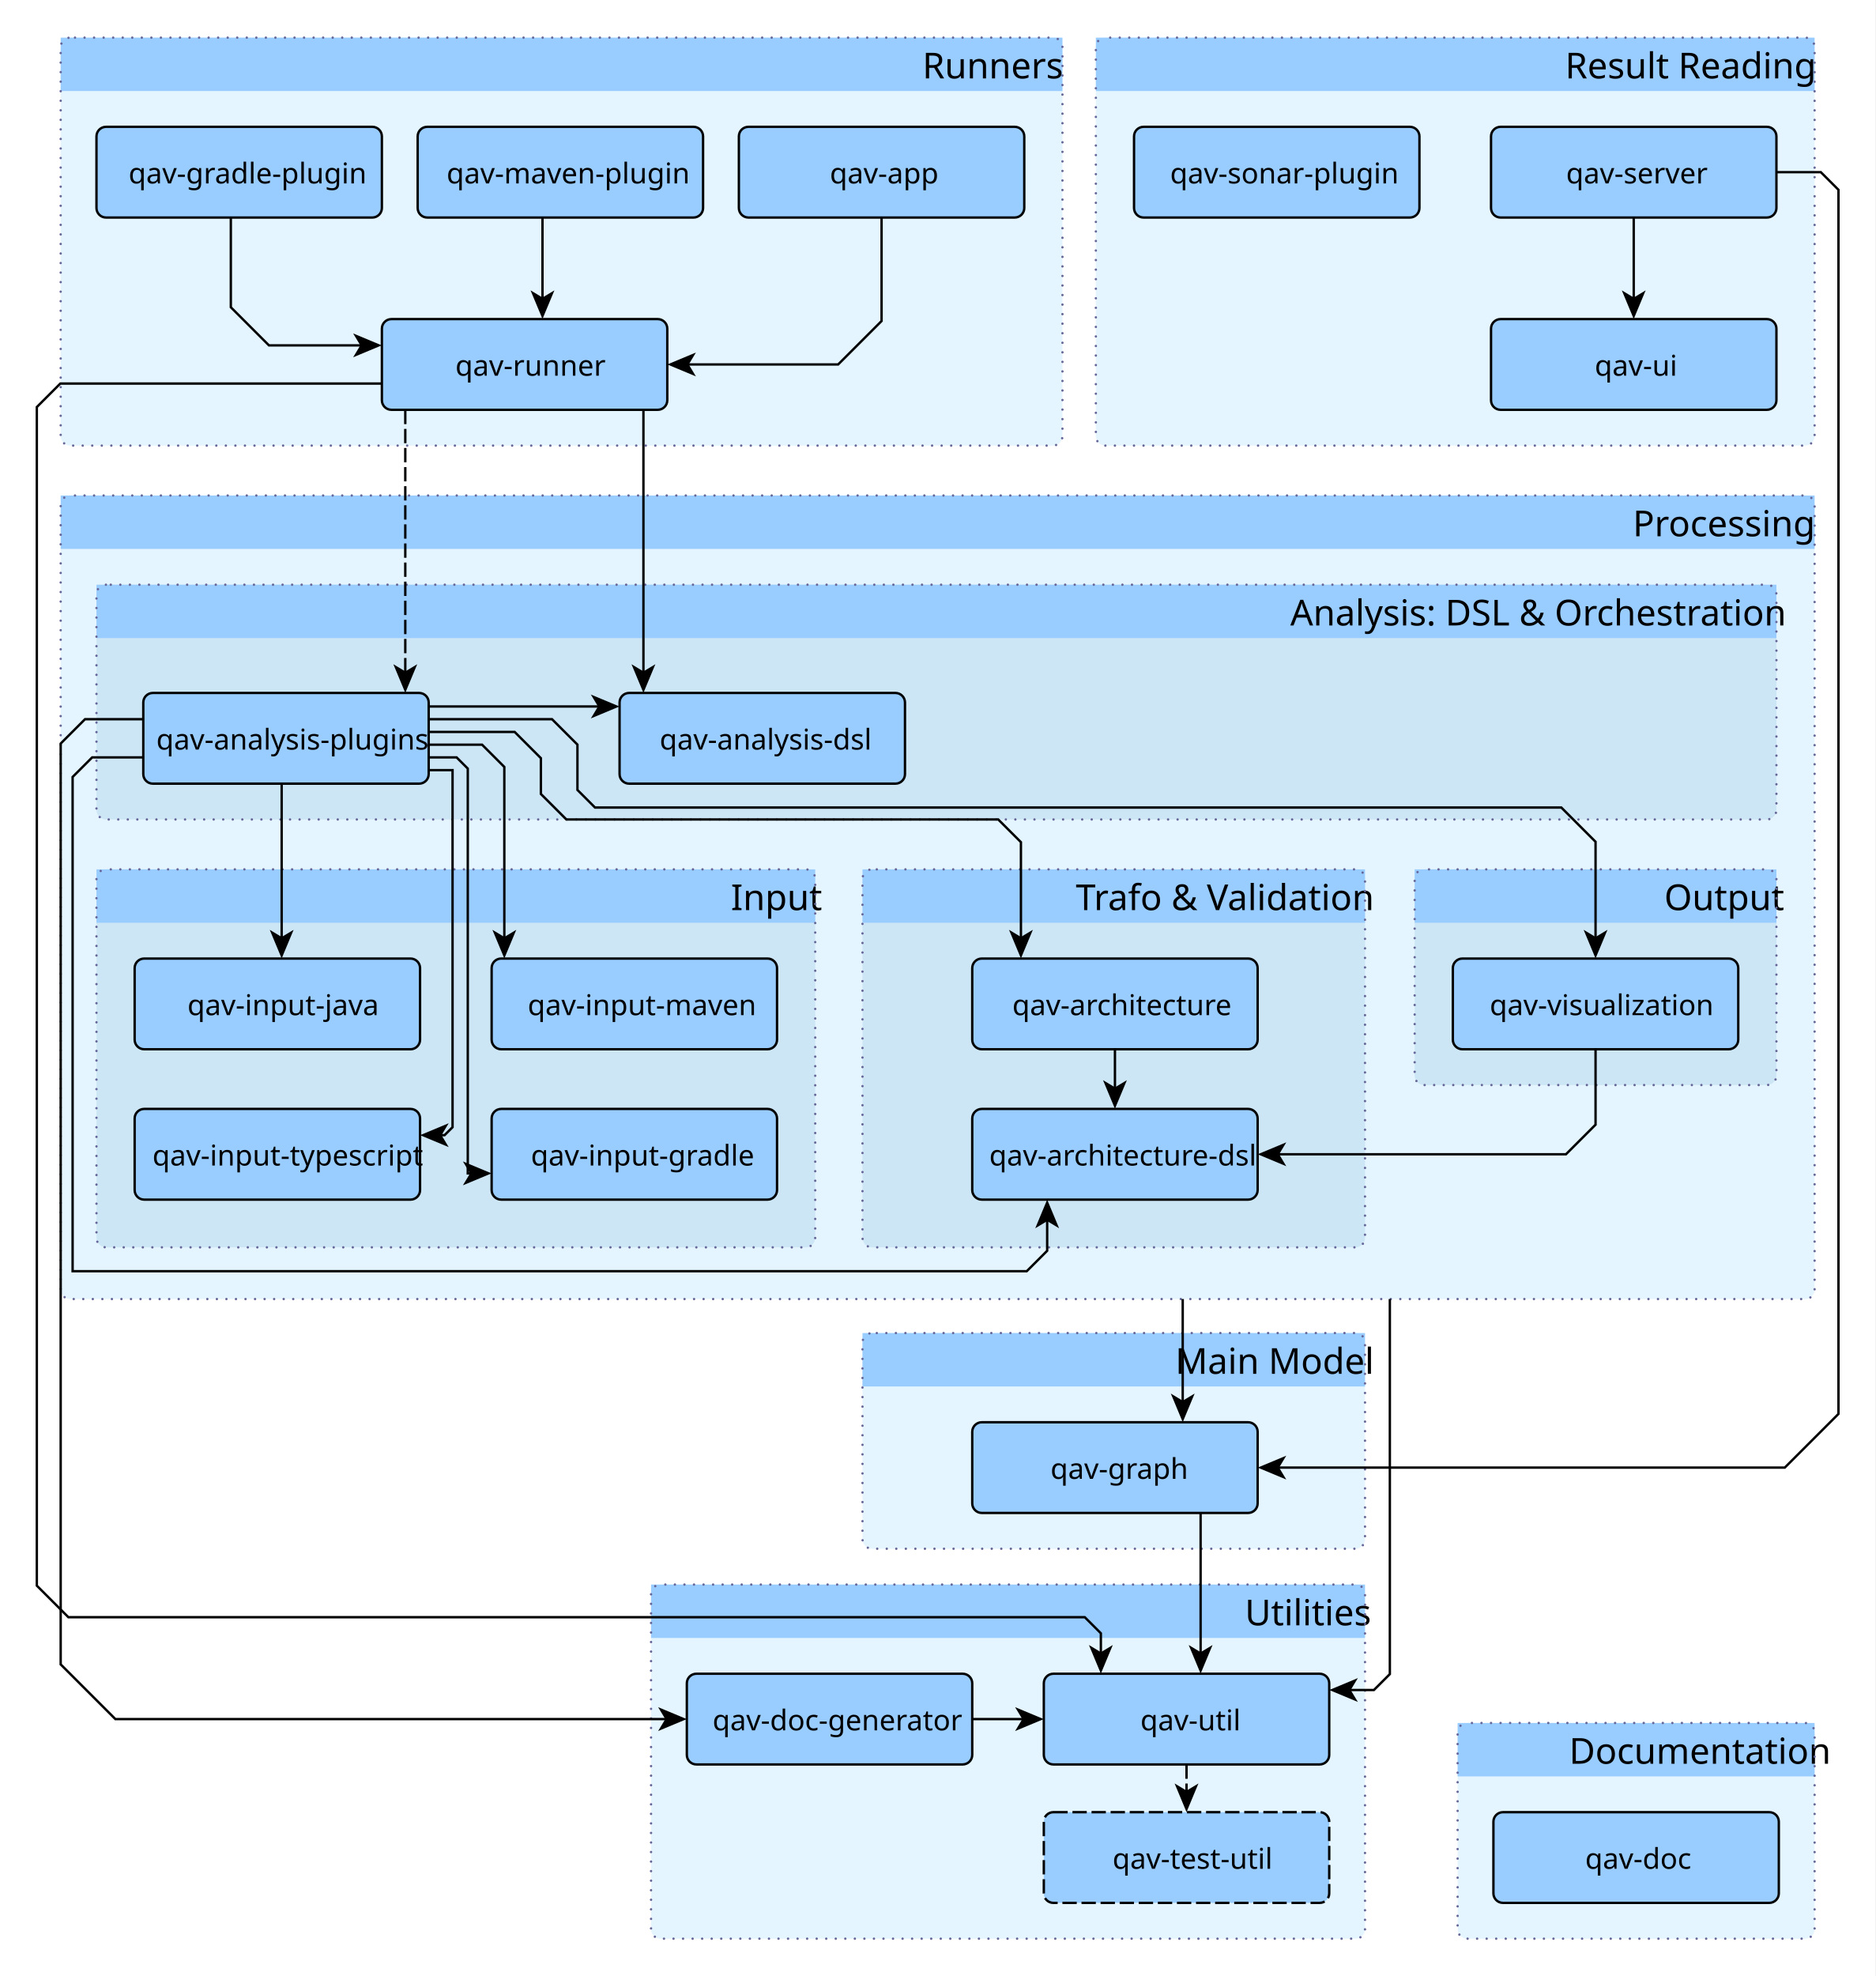
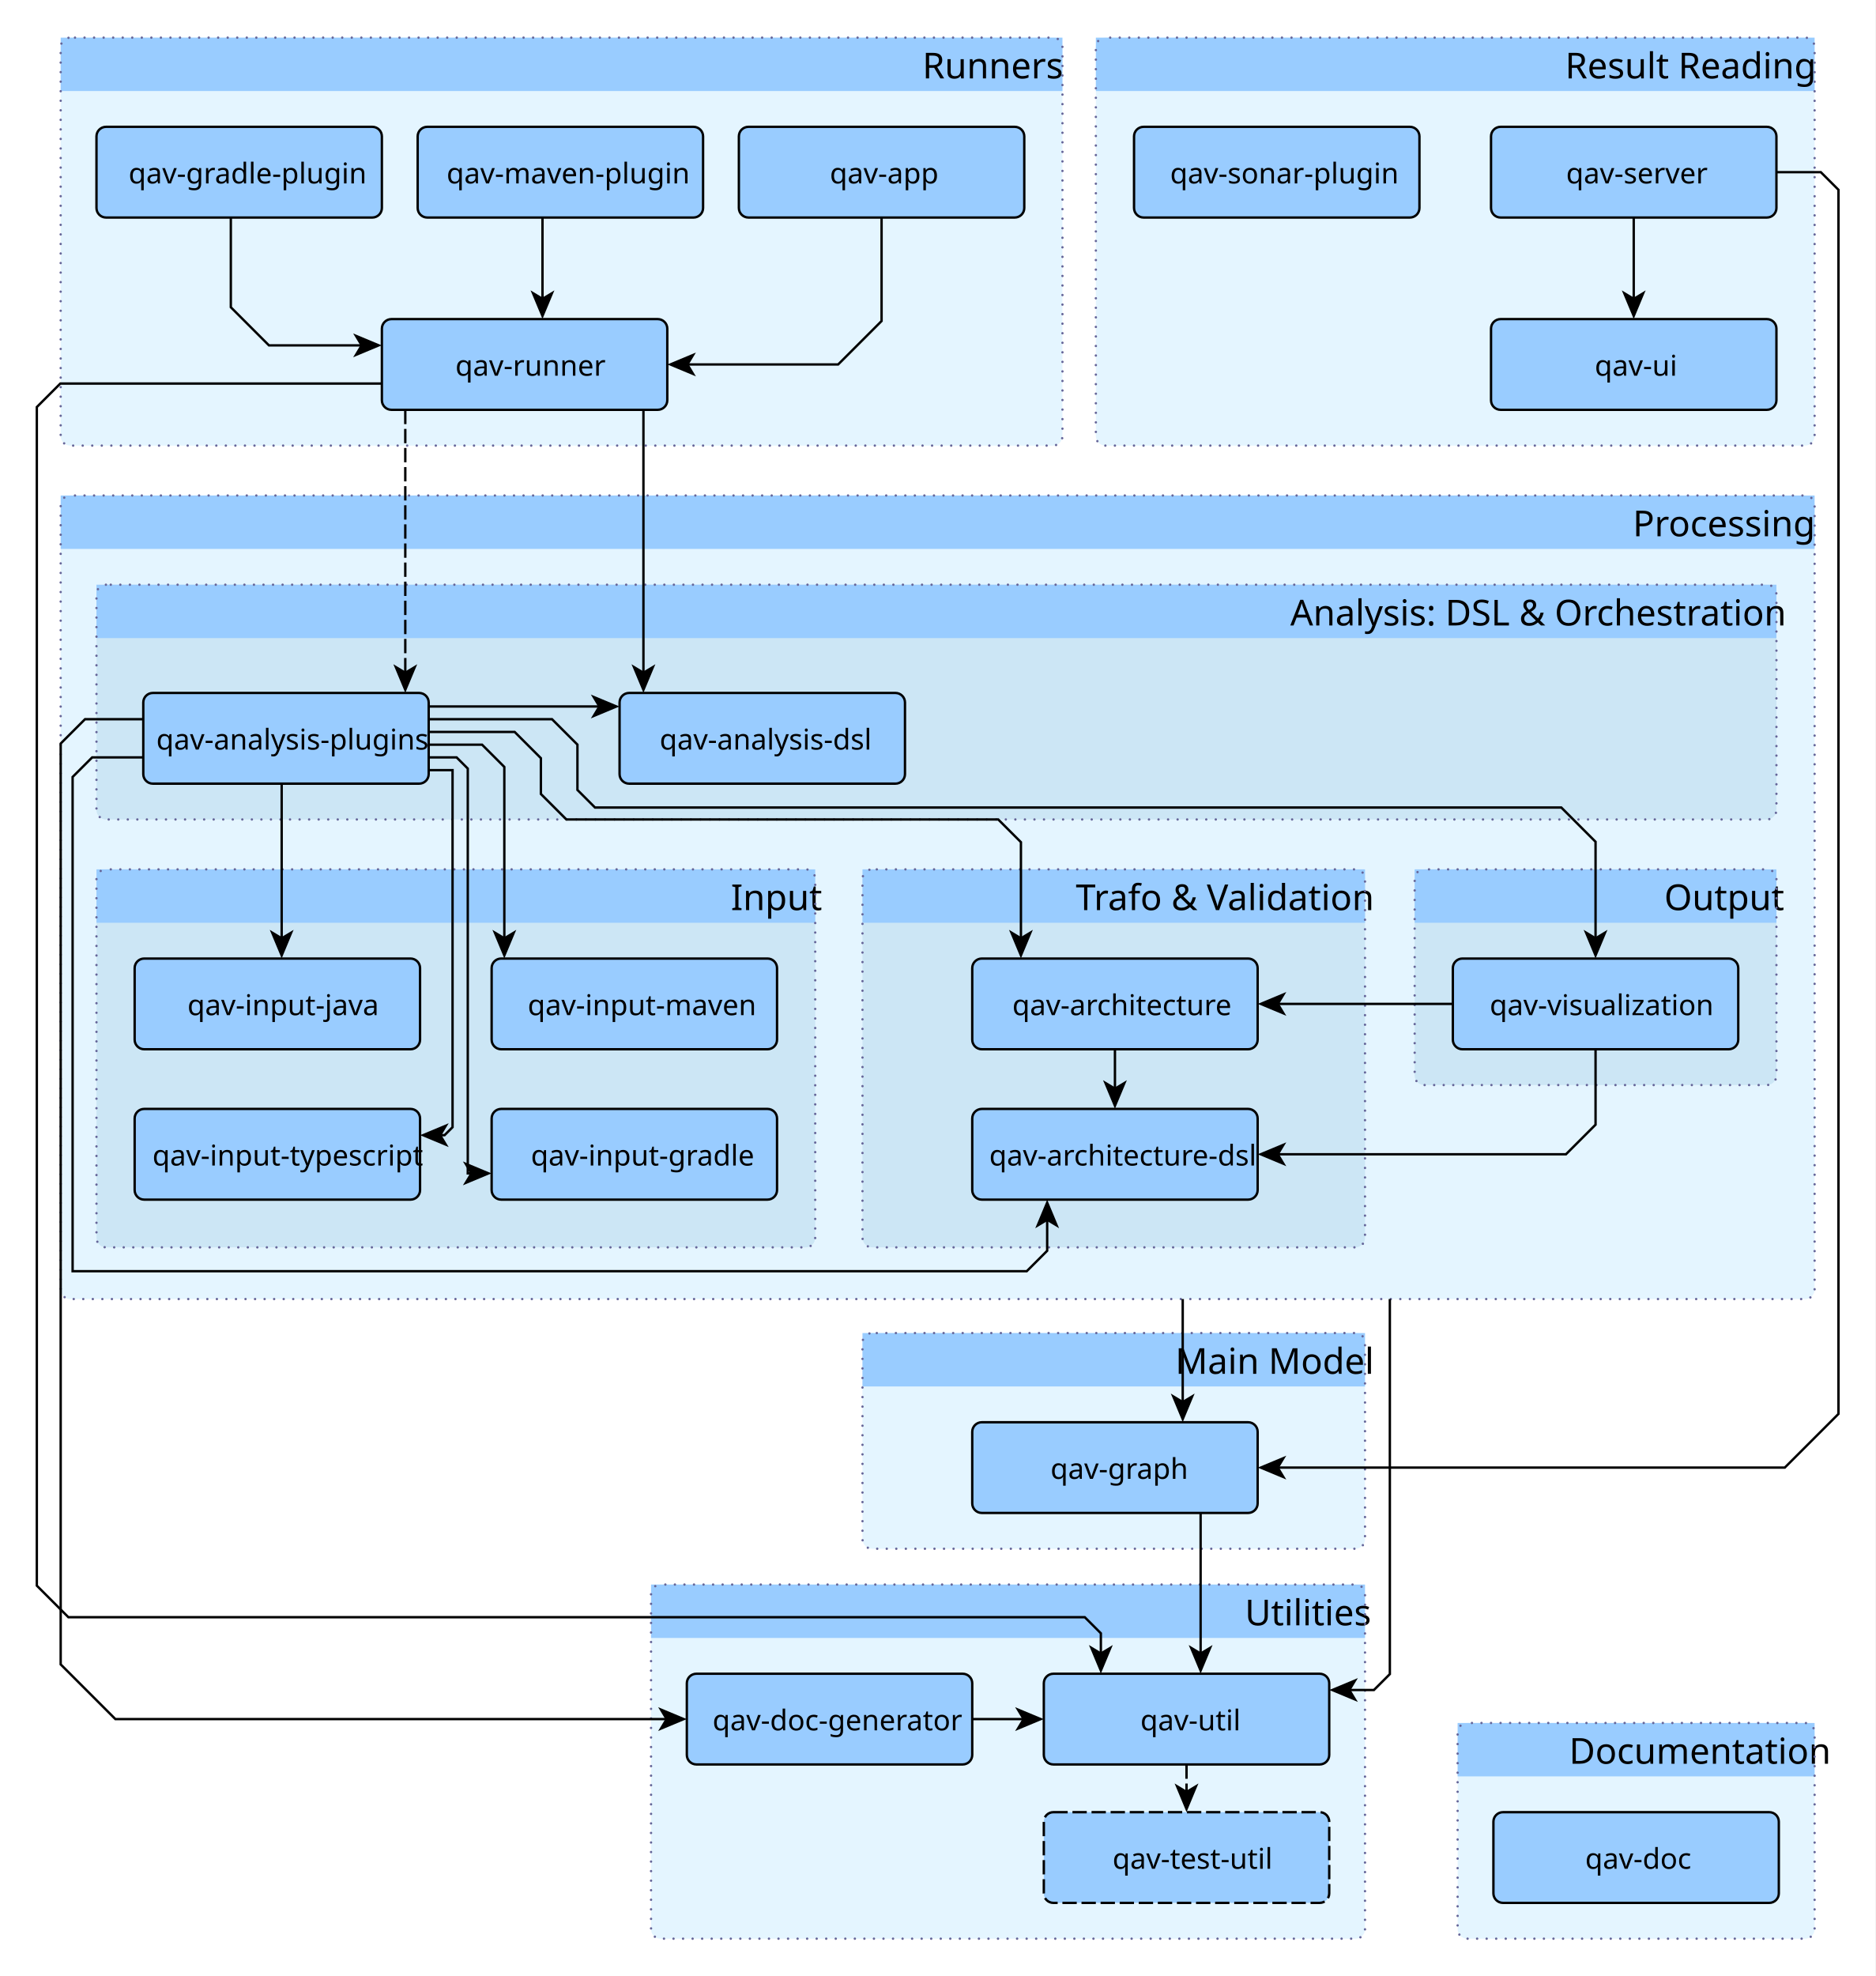
<svg xmlns="http://www.w3.org/2000/svg" fill-opacity="1" color-rendering="auto" color-interpolation="auto" text-rendering="auto" stroke="black" stroke-linecap="square" width="786" stroke-miterlimit="10" shape-rendering="auto" stroke-opacity="1" fill="black" stroke-dasharray="none" font-weight="normal" stroke-width="1" height="828" font-family="'Dialog'" font-style="normal" stroke-linejoin="miter" font-size="12px" stroke-dashoffset="0" image-rendering="auto">
  <defs id="genericDefs" />
  <g>
    <defs id="defs1">
      <clipPath clipPathUnits="userSpaceOnUse" id="clipPath1">
        <path d="M0 0 L786 0 L786 828 L0 828 L0 0 Z" />
      </clipPath>
      <clipPath clipPathUnits="userSpaceOnUse" id="clipPath2">
        <path d="M341 81 L1127 81 L1127 909 L341 909 L341 81 Z" />
      </clipPath>
    </defs>
    <g fill="white" text-rendering="geometricPrecision" shape-rendering="geometricPrecision" transform="translate(-341,-81)" stroke="white">
      <rect x="341" width="786" height="828" y="81" clip-path="url(#clipPath2)" stroke="none" />
    </g>
    <g transform="matrix(1,0,0,1,-341,-81)" fill-opacity="0.518" fill="rgb(202,236,255)" text-rendering="geometricPrecision" shape-rendering="geometricPrecision" stroke="rgb(202,236,255)" stroke-opacity="0.518">
      <rect x="702.486" y="639.585" clip-path="url(#clipPath2)" width="210.621" rx="4" ry="4" height="90.385" stroke="none" />
    </g>
    <g fill="rgb(153,204,255)" text-rendering="geometricPrecision" shape-rendering="geometricPrecision" transform="matrix(1,0,0,1,-341,-81)" stroke="rgb(153,204,255)">
      <rect x="702.486" width="210.621" height="22.377" y="639.585" clip-path="url(#clipPath2)" stroke="none" />
    </g>
    <g font-size="15px" stroke-linecap="butt" transform="matrix(1,0,0,1,-341,-81)" text-rendering="geometricPrecision" font-family="sans-serif" shape-rendering="geometricPrecision" stroke-miterlimit="1.45">
      <text x="833.573" xml:space="preserve" y="656.665" clip-path="url(#clipPath2)" stroke="none">Main Model</text>
    </g>
    <g stroke-linecap="round" transform="matrix(1,0,0,1,-341,-81)" stroke-dashoffset="2" fill="rgb(102,102,153)" text-rendering="geometricPrecision" shape-rendering="geometricPrecision" stroke-dasharray="0,4" stroke="rgb(102,102,153)" stroke-miterlimit="1.45">
      <rect x="702.486" y="639.585" clip-path="url(#clipPath2)" fill="none" width="210.621" rx="4" ry="4" height="90.385" />
    </g>
    <g fill="rgb(153,204,255)" text-rendering="geometricPrecision" shape-rendering="geometricPrecision" transform="matrix(1,0,0,1,-341,-81)" stroke="rgb(153,204,255)">
      <rect x="748.486" y="676.961" clip-path="url(#clipPath2)" width="119.621" rx="4" ry="4" height="38.008" stroke="none" />
    </g>
    <g text-rendering="geometricPrecision" stroke-miterlimit="1.45" shape-rendering="geometricPrecision" font-family="sans-serif" transform="matrix(1,0,0,1,-341,-81)" stroke-linecap="butt">
      <text x="781.279" xml:space="preserve" y="700.679" clip-path="url(#clipPath2)" stroke="none">qav-graph</text>
      <rect x="748.486" y="676.961" clip-path="url(#clipPath2)" fill="none" width="119.621" rx="4" ry="4" height="38.008" />
    </g>
    <g transform="matrix(1,0,0,1,-341,-81)" fill-opacity="0.518" fill="rgb(202,236,255)" text-rendering="geometricPrecision" shape-rendering="geometricPrecision" stroke="rgb(202,236,255)" stroke-opacity="0.518">
      <rect x="366.433" y="96.768" clip-path="url(#clipPath2)" width="419.863" rx="4" ry="4" height="170.954" stroke="none" />
    </g>
    <g fill="rgb(153,204,255)" text-rendering="geometricPrecision" shape-rendering="geometricPrecision" transform="matrix(1,0,0,1,-341,-81)" stroke="rgb(153,204,255)">
      <rect x="366.433" width="419.863" height="22.377" y="96.768" clip-path="url(#clipPath2)" stroke="none" />
    </g>
    <g font-size="15px" stroke-linecap="butt" transform="matrix(1,0,0,1,-341,-81)" text-rendering="geometricPrecision" font-family="sans-serif" shape-rendering="geometricPrecision" stroke-miterlimit="1.45">
      <text x="727.6" xml:space="preserve" y="113.848" clip-path="url(#clipPath2)" stroke="none">Runners</text>
    </g>
    <g stroke-linecap="round" transform="matrix(1,0,0,1,-341,-81)" stroke-dashoffset="2" fill="rgb(102,102,153)" text-rendering="geometricPrecision" shape-rendering="geometricPrecision" stroke-dasharray="0,4" stroke="rgb(102,102,153)" stroke-miterlimit="1.45">
      <rect x="366.433" y="96.768" clip-path="url(#clipPath2)" fill="none" width="419.863" rx="4" ry="4" height="170.954" />
    </g>
    <g fill="rgb(153,204,255)" text-rendering="geometricPrecision" shape-rendering="geometricPrecision" transform="matrix(1,0,0,1,-341,-81)" stroke="rgb(153,204,255)">
      <rect x="650.675" y="134.144" clip-path="url(#clipPath2)" width="119.621" rx="4" ry="4" height="38.008" stroke="none" />
    </g>
    <g text-rendering="geometricPrecision" stroke-miterlimit="1.45" shape-rendering="geometricPrecision" font-family="sans-serif" transform="matrix(1,0,0,1,-341,-81)" stroke-linecap="butt">
      <text x="688.803" xml:space="preserve" y="157.862" clip-path="url(#clipPath2)" stroke="none">qav-app</text>
      <rect x="650.675" y="134.144" clip-path="url(#clipPath2)" fill="none" width="119.621" rx="4" ry="4" height="38.008" />
    </g>
    <g fill="rgb(153,204,255)" text-rendering="geometricPrecision" shape-rendering="geometricPrecision" transform="matrix(1,0,0,1,-341,-81)" stroke="rgb(153,204,255)">
      <rect x="501.054" y="214.713" clip-path="url(#clipPath2)" width="119.621" rx="4" ry="4" height="38.008" stroke="none" />
    </g>
    <g text-rendering="geometricPrecision" stroke-miterlimit="1.45" shape-rendering="geometricPrecision" font-family="sans-serif" transform="matrix(1,0,0,1,-341,-81)" stroke-linecap="butt">
      <text x="531.849" xml:space="preserve" y="238.431" clip-path="url(#clipPath2)" stroke="none">qav-runner</text>
      <rect x="501.054" y="214.713" clip-path="url(#clipPath2)" fill="none" width="119.621" rx="4" ry="4" height="38.008" />
    </g>
    <g fill="rgb(153,204,255)" text-rendering="geometricPrecision" shape-rendering="geometricPrecision" transform="matrix(1,0,0,1,-341,-81)" stroke="rgb(153,204,255)">
      <rect x="381.433" y="134.144" clip-path="url(#clipPath2)" width="119.621" rx="4" ry="4" height="38.008" stroke="none" />
    </g>
    <g text-rendering="geometricPrecision" stroke-miterlimit="1.45" shape-rendering="geometricPrecision" font-family="sans-serif" transform="matrix(1,0,0,1,-341,-81)" stroke-linecap="butt">
      <text x="394.881" xml:space="preserve" y="157.862" clip-path="url(#clipPath2)" stroke="none">qav-gradle-plugin</text>
      <rect x="381.433" y="134.144" clip-path="url(#clipPath2)" fill="none" width="119.621" rx="4" ry="4" height="38.008" />
    </g>
    <g fill="rgb(153,204,255)" text-rendering="geometricPrecision" shape-rendering="geometricPrecision" transform="matrix(1,0,0,1,-341,-81)" stroke="rgb(153,204,255)">
      <rect x="516.054" y="134.144" clip-path="url(#clipPath2)" width="119.621" rx="4" ry="4" height="38.008" stroke="none" />
    </g>
    <g text-rendering="geometricPrecision" stroke-miterlimit="1.45" shape-rendering="geometricPrecision" font-family="sans-serif" transform="matrix(1,0,0,1,-341,-81)" stroke-linecap="butt">
      <text x="528.172" xml:space="preserve" y="157.862" clip-path="url(#clipPath2)" stroke="none">qav-maven-plugin</text>
      <rect x="516.054" y="134.144" clip-path="url(#clipPath2)" fill="none" width="119.621" rx="4" ry="4" height="38.008" />
      <path fill="none" d="M710.486 172.152 L710.486 215.514 L692.283 233.717 L628.675 233.717" clip-path="url(#clipPath2)" />
      <path d="M620.675 233.717 L632.675 238.717 L629.675 233.717 L632.675 228.717 Z" clip-path="url(#clipPath2)" stroke="none" />
      <path fill="none" d="M437.743 172.152 L437.743 209.744 L453.715 225.715 L493.008 225.715" clip-path="url(#clipPath2)" />
      <path d="M501.008 225.715 L489.008 220.715 L492.008 225.715 L489.008 230.715 Z" clip-path="url(#clipPath2)" stroke="none" />
      <path fill="none" d="M568.365 172.152 L568.365 206.671" clip-path="url(#clipPath2)" />
      <path d="M568.365 214.671 L573.365 202.671 L568.365 205.671 L563.365 202.671 Z" clip-path="url(#clipPath2)" stroke="none" />
    </g>
    <g transform="matrix(1,0,0,1,-341,-81)" fill-opacity="0.518" fill="rgb(202,236,255)" text-rendering="geometricPrecision" shape-rendering="geometricPrecision" stroke="rgb(202,236,255)" stroke-opacity="0.518">
      <rect x="800.296" y="96.768" clip-path="url(#clipPath2)" width="301.243" rx="4" ry="4" height="170.954" stroke="none" />
    </g>
    <g fill="rgb(153,204,255)" text-rendering="geometricPrecision" shape-rendering="geometricPrecision" transform="matrix(1,0,0,1,-341,-81)" stroke="rgb(153,204,255)">
      <rect x="800.296" width="301.243" height="22.377" y="96.768" clip-path="url(#clipPath2)" stroke="none" />
    </g>
    <g font-size="15px" stroke-linecap="butt" transform="matrix(1,0,0,1,-341,-81)" text-rendering="geometricPrecision" font-family="sans-serif" shape-rendering="geometricPrecision" stroke-miterlimit="1.45">
      <text x="996.977" xml:space="preserve" y="113.848" clip-path="url(#clipPath2)" stroke="none">Result Reading</text>
    </g>
    <g stroke-linecap="round" transform="matrix(1,0,0,1,-341,-81)" stroke-dashoffset="2" fill="rgb(102,102,153)" text-rendering="geometricPrecision" shape-rendering="geometricPrecision" stroke-dasharray="0,4" stroke="rgb(102,102,153)" stroke-miterlimit="1.45">
      <rect x="800.296" y="96.768" clip-path="url(#clipPath2)" fill="none" width="301.243" rx="4" ry="4" height="170.954" />
    </g>
    <g fill="rgb(153,204,255)" text-rendering="geometricPrecision" shape-rendering="geometricPrecision" transform="matrix(1,0,0,1,-341,-81)" stroke="rgb(153,204,255)">
      <rect x="816.296" y="134.144" clip-path="url(#clipPath2)" width="119.621" rx="4" ry="4" height="38.008" stroke="none" />
    </g>
    <g text-rendering="geometricPrecision" stroke-miterlimit="1.45" shape-rendering="geometricPrecision" font-family="sans-serif" transform="matrix(1,0,0,1,-341,-81)" stroke-linecap="butt">
      <text x="831.414" xml:space="preserve" y="157.862" clip-path="url(#clipPath2)" stroke="none">qav-sonar-plugin</text>
      <rect x="816.296" y="134.144" clip-path="url(#clipPath2)" fill="none" width="119.621" rx="4" ry="4" height="38.008" />
    </g>
    <g fill="rgb(153,204,255)" text-rendering="geometricPrecision" shape-rendering="geometricPrecision" transform="matrix(1,0,0,1,-341,-81)" stroke="rgb(153,204,255)">
      <rect x="965.917" y="134.144" clip-path="url(#clipPath2)" width="119.621" rx="4" ry="4" height="38.008" stroke="none" />
    </g>
    <g text-rendering="geometricPrecision" stroke-miterlimit="1.45" shape-rendering="geometricPrecision" font-family="sans-serif" transform="matrix(1,0,0,1,-341,-81)" stroke-linecap="butt">
      <text x="997.386" xml:space="preserve" y="157.862" clip-path="url(#clipPath2)" stroke="none">qav-server</text>
      <rect x="965.917" y="134.144" clip-path="url(#clipPath2)" fill="none" width="119.621" rx="4" ry="4" height="38.008" />
    </g>
    <g fill="rgb(153,204,255)" text-rendering="geometricPrecision" shape-rendering="geometricPrecision" transform="matrix(1,0,0,1,-341,-81)" stroke="rgb(153,204,255)">
      <rect x="965.917" y="214.713" clip-path="url(#clipPath2)" width="119.621" rx="4" ry="4" height="38.008" stroke="none" />
    </g>
    <g text-rendering="geometricPrecision" stroke-miterlimit="1.45" shape-rendering="geometricPrecision" font-family="sans-serif" transform="matrix(1,0,0,1,-341,-81)" stroke-linecap="butt">
      <text x="1009.386" xml:space="preserve" y="238.431" clip-path="url(#clipPath2)" stroke="none">qav-ui</text>
      <rect x="965.917" y="214.713" clip-path="url(#clipPath2)" fill="none" width="119.621" rx="4" ry="4" height="38.008" />
      <path fill="none" d="M1085.538 153.148 L1104.148 153.148 L1111.539 160.538 L1111.539 673.462 L1089.035 695.965 L876.107 695.965" clip-path="url(#clipPath2)" />
      <path d="M868.107 695.965 L880.107 700.965 L877.107 695.965 L880.107 690.965 Z" clip-path="url(#clipPath2)" stroke="none" />
      <path fill="none" d="M1025.728 172.152 L1025.728 206.671" clip-path="url(#clipPath2)" />
      <path d="M1025.728 214.671 L1030.728 202.671 L1025.728 205.671 L1020.728 202.671 Z" clip-path="url(#clipPath2)" stroke="none" />
    </g>
    <g transform="matrix(1,0,0,1,-341,-81)" fill-opacity="0.518" fill="rgb(202,236,255)" text-rendering="geometricPrecision" shape-rendering="geometricPrecision" stroke="rgb(202,236,255)" stroke-opacity="0.518">
      <rect x="366.433" y="288.629" clip-path="url(#clipPath2)" width="735.106" rx="4" ry="4" height="336.708" stroke="none" />
    </g>
    <g fill="rgb(153,204,255)" text-rendering="geometricPrecision" shape-rendering="geometricPrecision" transform="matrix(1,0,0,1,-341,-81)" stroke="rgb(153,204,255)">
      <rect x="366.433" width="735.106" height="22.377" y="288.629" clip-path="url(#clipPath2)" stroke="none" />
    </g>
    <g font-size="15px" stroke-linecap="butt" transform="matrix(1,0,0,1,-341,-81)" text-rendering="geometricPrecision" font-family="sans-serif" shape-rendering="geometricPrecision" stroke-miterlimit="1.45">
      <text x="1025.337" xml:space="preserve" y="305.71" clip-path="url(#clipPath2)" stroke="none">Processing</text>
    </g>
    <g stroke-linecap="round" transform="matrix(1,0,0,1,-341,-81)" stroke-dashoffset="2" fill="rgb(102,102,153)" text-rendering="geometricPrecision" shape-rendering="geometricPrecision" stroke-dasharray="0,4" stroke="rgb(102,102,153)" stroke-miterlimit="1.45">
      <rect x="366.433" y="288.629" clip-path="url(#clipPath2)" fill="none" width="735.106" rx="4" ry="4" height="336.708" />
    </g>
    <g text-rendering="geometricPrecision" stroke-miterlimit="1.45" shape-rendering="geometricPrecision" transform="matrix(1,0,0,1,-341,-81)" stroke-linecap="butt">
      <path fill="none" d="M836.702 625.337 L836.702 668.936" clip-path="url(#clipPath2)" />
      <path d="M836.702 676.936 L841.702 664.936 L836.702 667.936 L831.702 664.936 Z" clip-path="url(#clipPath2)" stroke="none" />
    </g>
    <g transform="matrix(1,0,0,1,-341,-81)" fill-opacity="0.518" fill="rgb(182,216,235)" text-rendering="geometricPrecision" shape-rendering="geometricPrecision" stroke="rgb(182,216,235)" stroke-opacity="0.518">
      <rect x="381.433" y="445.284" clip-path="url(#clipPath2)" width="301.243" rx="4" ry="4" height="158.393" stroke="none" />
    </g>
    <g fill="rgb(153,204,255)" text-rendering="geometricPrecision" shape-rendering="geometricPrecision" transform="matrix(1,0,0,1,-341,-81)" stroke="rgb(153,204,255)">
      <rect x="381.433" width="301.243" height="22.377" y="445.284" clip-path="url(#clipPath2)" stroke="none" />
    </g>
    <g font-size="15px" stroke-linecap="butt" transform="matrix(1,0,0,1,-341,-81)" text-rendering="geometricPrecision" font-family="sans-serif" shape-rendering="geometricPrecision" stroke-miterlimit="1.45">
      <text x="647.314" xml:space="preserve" y="462.364" clip-path="url(#clipPath2)" stroke="none">Input</text>
    </g>
    <g stroke-linecap="round" transform="matrix(1,0,0,1,-341,-81)" stroke-dashoffset="2" fill="rgb(102,102,153)" text-rendering="geometricPrecision" shape-rendering="geometricPrecision" stroke-dasharray="0,4" stroke="rgb(102,102,153)" stroke-miterlimit="1.45">
      <rect x="381.433" y="445.284" clip-path="url(#clipPath2)" fill="none" width="301.243" rx="4" ry="4" height="158.393" />
    </g>
    <g fill="rgb(153,204,255)" text-rendering="geometricPrecision" shape-rendering="geometricPrecision" transform="matrix(1,0,0,1,-341,-81)" stroke="rgb(153,204,255)">
      <rect x="397.433" y="482.66" clip-path="url(#clipPath2)" width="119.621" rx="4" ry="4" height="38.008" stroke="none" />
    </g>
    <g text-rendering="geometricPrecision" stroke-miterlimit="1.45" shape-rendering="geometricPrecision" font-family="sans-serif" transform="matrix(1,0,0,1,-341,-81)" stroke-linecap="butt">
      <text x="419.556" xml:space="preserve" y="506.378" clip-path="url(#clipPath2)" stroke="none">qav-input-java</text>
      <rect x="397.433" y="482.66" clip-path="url(#clipPath2)" fill="none" width="119.621" rx="4" ry="4" height="38.008" />
    </g>
    <g fill="rgb(153,204,255)" text-rendering="geometricPrecision" shape-rendering="geometricPrecision" transform="matrix(1,0,0,1,-341,-81)" stroke="rgb(153,204,255)">
      <rect x="547.054" y="482.66" clip-path="url(#clipPath2)" width="119.621" rx="4" ry="4" height="38.008" stroke="none" />
    </g>
    <g text-rendering="geometricPrecision" stroke-miterlimit="1.45" shape-rendering="geometricPrecision" font-family="sans-serif" transform="matrix(1,0,0,1,-341,-81)" stroke-linecap="butt">
      <text x="562.175" xml:space="preserve" y="506.378" clip-path="url(#clipPath2)" stroke="none">qav-input-maven</text>
      <rect x="547.054" y="482.66" clip-path="url(#clipPath2)" fill="none" width="119.621" rx="4" ry="4" height="38.008" />
    </g>
    <g fill="rgb(153,204,255)" text-rendering="geometricPrecision" shape-rendering="geometricPrecision" transform="matrix(1,0,0,1,-341,-81)" stroke="rgb(153,204,255)">
      <rect x="397.433" y="545.668" clip-path="url(#clipPath2)" width="119.621" rx="4" ry="4" height="38.008" stroke="none" />
    </g>
    <g text-rendering="geometricPrecision" stroke-miterlimit="1.45" shape-rendering="geometricPrecision" font-family="sans-serif" transform="matrix(1,0,0,1,-341,-81)" stroke-linecap="butt">
      <text x="404.887" xml:space="preserve" y="569.386" clip-path="url(#clipPath2)" stroke="none">qav-input-typescript</text>
      <rect x="397.433" y="545.668" clip-path="url(#clipPath2)" fill="none" width="119.621" rx="4" ry="4" height="38.008" />
    </g>
    <g fill="rgb(153,204,255)" text-rendering="geometricPrecision" shape-rendering="geometricPrecision" transform="matrix(1,0,0,1,-341,-81)" stroke="rgb(153,204,255)">
      <rect x="547.054" y="545.668" clip-path="url(#clipPath2)" width="119.621" rx="4" ry="4" height="38.008" stroke="none" />
    </g>
    <g text-rendering="geometricPrecision" stroke-miterlimit="1.45" shape-rendering="geometricPrecision" font-family="sans-serif" transform="matrix(1,0,0,1,-341,-81)" stroke-linecap="butt">
      <text x="563.505" xml:space="preserve" y="569.386" clip-path="url(#clipPath2)" stroke="none">qav-input-gradle</text>
      <rect x="547.054" y="545.668" clip-path="url(#clipPath2)" fill="none" width="119.621" rx="4" ry="4" height="38.008" />
    </g>
    <g transform="matrix(1,0,0,1,-341,-81)" fill-opacity="0.518" fill="rgb(182,216,235)" text-rendering="geometricPrecision" shape-rendering="geometricPrecision" stroke="rgb(182,216,235)" stroke-opacity="0.518">
      <rect x="933.917" y="445.284" clip-path="url(#clipPath2)" width="151.621" rx="4" ry="4" height="90.385" stroke="none" />
    </g>
    <g fill="rgb(153,204,255)" text-rendering="geometricPrecision" shape-rendering="geometricPrecision" transform="matrix(1,0,0,1,-341,-81)" stroke="rgb(153,204,255)">
      <rect x="933.917" width="151.621" height="22.377" y="445.284" clip-path="url(#clipPath2)" stroke="none" />
    </g>
    <g font-size="15px" stroke-linecap="butt" transform="matrix(1,0,0,1,-341,-81)" text-rendering="geometricPrecision" font-family="sans-serif" shape-rendering="geometricPrecision" stroke-miterlimit="1.45">
      <text x="1038.509" xml:space="preserve" y="462.364" clip-path="url(#clipPath2)" stroke="none">Output</text>
    </g>
    <g stroke-linecap="round" transform="matrix(1,0,0,1,-341,-81)" stroke-dashoffset="2" fill="rgb(102,102,153)" text-rendering="geometricPrecision" shape-rendering="geometricPrecision" stroke-dasharray="0,4" stroke="rgb(102,102,153)" stroke-miterlimit="1.45">
      <rect x="933.917" y="445.284" clip-path="url(#clipPath2)" fill="none" width="151.621" rx="4" ry="4" height="90.385" />
    </g>
    <g fill="rgb(153,204,255)" text-rendering="geometricPrecision" shape-rendering="geometricPrecision" transform="matrix(1,0,0,1,-341,-81)" stroke="rgb(153,204,255)">
      <rect x="949.917" y="482.66" clip-path="url(#clipPath2)" width="119.621" rx="4" ry="4" height="38.008" stroke="none" />
    </g>
    <g text-rendering="geometricPrecision" stroke-miterlimit="1.45" shape-rendering="geometricPrecision" font-family="sans-serif" transform="matrix(1,0,0,1,-341,-81)" stroke-linecap="butt">
      <text x="965.372" xml:space="preserve" y="506.378" clip-path="url(#clipPath2)" stroke="none">qav-visualization</text>
      <rect x="949.917" y="482.66" clip-path="url(#clipPath2)" fill="none" width="119.621" rx="4" ry="4" height="38.008" />
    </g>
    <g transform="matrix(1,0,0,1,-341,-81)" fill-opacity="0.518" fill="rgb(182,216,235)" text-rendering="geometricPrecision" shape-rendering="geometricPrecision" stroke="rgb(182,216,235)" stroke-opacity="0.518">
      <rect x="702.486" y="445.284" clip-path="url(#clipPath2)" width="210.621" rx="4" ry="4" height="158.393" stroke="none" />
    </g>
    <g fill="rgb(153,204,255)" text-rendering="geometricPrecision" shape-rendering="geometricPrecision" transform="matrix(1,0,0,1,-341,-81)" stroke="rgb(153,204,255)">
      <rect x="702.486" width="210.621" height="22.377" y="445.284" clip-path="url(#clipPath2)" stroke="none" />
    </g>
    <g font-size="15px" stroke-linecap="butt" transform="matrix(1,0,0,1,-341,-81)" text-rendering="geometricPrecision" font-family="sans-serif" shape-rendering="geometricPrecision" stroke-miterlimit="1.45">
      <text x="791.876" xml:space="preserve" y="462.364" clip-path="url(#clipPath2)" stroke="none">Trafo &amp; Validation</text>
    </g>
    <g stroke-linecap="round" transform="matrix(1,0,0,1,-341,-81)" stroke-dashoffset="2" fill="rgb(102,102,153)" text-rendering="geometricPrecision" shape-rendering="geometricPrecision" stroke-dasharray="0,4" stroke="rgb(102,102,153)" stroke-miterlimit="1.45">
      <rect x="702.486" y="445.284" clip-path="url(#clipPath2)" fill="none" width="210.621" rx="4" ry="4" height="158.393" />
    </g>
    <g fill="rgb(153,204,255)" text-rendering="geometricPrecision" shape-rendering="geometricPrecision" transform="matrix(1,0,0,1,-341,-81)" stroke="rgb(153,204,255)">
      <rect x="748.486" y="482.66" clip-path="url(#clipPath2)" width="119.621" rx="4" ry="4" height="38.008" stroke="none" />
    </g>
    <g text-rendering="geometricPrecision" stroke-miterlimit="1.45" shape-rendering="geometricPrecision" font-family="sans-serif" transform="matrix(1,0,0,1,-341,-81)" stroke-linecap="butt">
      <text x="765.277" xml:space="preserve" y="506.378" clip-path="url(#clipPath2)" stroke="none">qav-architecture</text>
      <rect x="748.486" y="482.66" clip-path="url(#clipPath2)" fill="none" width="119.621" rx="4" ry="4" height="38.008" />
    </g>
    <g fill="rgb(153,204,255)" text-rendering="geometricPrecision" shape-rendering="geometricPrecision" transform="matrix(1,0,0,1,-341,-81)" stroke="rgb(153,204,255)">
      <rect x="748.486" y="545.668" clip-path="url(#clipPath2)" width="119.621" rx="4" ry="4" height="38.008" stroke="none" />
    </g>
    <g text-rendering="geometricPrecision" stroke-miterlimit="1.45" shape-rendering="geometricPrecision" font-family="sans-serif" transform="matrix(1,0,0,1,-341,-81)" stroke-linecap="butt">
      <text x="755.609" xml:space="preserve" y="569.386" clip-path="url(#clipPath2)" stroke="none">qav-architecture-dsl</text>
      <rect x="748.486" y="545.668" clip-path="url(#clipPath2)" fill="none" width="119.621" rx="4" ry="4" height="38.008" />
+       <path fill="none" d="M949.879 501.664 L876.13 501.664" clip-path="url(#clipPath2)" />
+       <path d="M868.13 501.664 L880.13 506.664 L877.13 501.664 L880.13 496.664 Z" clip-path="url(#clipPath2)" stroke="none" />
+       <path fill="none" d="M1009.728 520.668 L1009.728 552.272 L997.327 564.673 L876.107 564.673" clip-path="url(#clipPath2)" />
+       <path d="M868.107 564.673 L880.107 569.673 L877.107 564.673 L880.107 559.673 Z" clip-path="url(#clipPath2)" stroke="none" />
      <path fill="none" d="M808.296 520.668 L808.296 537.62" clip-path="url(#clipPath2)" />
      <path d="M808.296 545.62 L813.296 533.62 L808.296 536.62 L803.296 533.62 Z" clip-path="url(#clipPath2)" stroke="none" />
-       <path fill="none" d="M1009.728 520.668 L1009.728 552.272 L997.327 564.673 L876.107 564.673" clip-path="url(#clipPath2)" />
-       <path d="M868.107 564.673 L880.107 569.673 L877.107 564.673 L880.107 559.673 Z" clip-path="url(#clipPath2)" stroke="none" />
    </g>
    <g transform="matrix(1,0,0,1,-341,-81)" fill-opacity="0.518" fill="rgb(182,216,235)" text-rendering="geometricPrecision" shape-rendering="geometricPrecision" stroke="rgb(182,216,235)" stroke-opacity="0.518">
      <rect x="381.433" y="326.006" clip-path="url(#clipPath2)" width="704.106" rx="4" ry="4" height="98.37" stroke="none" />
    </g>
    <g fill="rgb(153,204,255)" text-rendering="geometricPrecision" shape-rendering="geometricPrecision" transform="matrix(1,0,0,1,-341,-81)" stroke="rgb(153,204,255)">
      <rect x="381.433" width="704.106" height="22.377" y="326.006" clip-path="url(#clipPath2)" stroke="none" />
    </g>
    <g font-size="15px" stroke-linecap="butt" transform="matrix(1,0,0,1,-341,-81)" text-rendering="geometricPrecision" font-family="sans-serif" shape-rendering="geometricPrecision" stroke-miterlimit="1.45">
      <text x="881.793" xml:space="preserve" y="343.086" clip-path="url(#clipPath2)" stroke="none">Analysis: DSL &amp; Orchestration</text>
    </g>
    <g stroke-linecap="round" transform="matrix(1,0,0,1,-341,-81)" stroke-dashoffset="2" fill="rgb(102,102,153)" text-rendering="geometricPrecision" shape-rendering="geometricPrecision" stroke-dasharray="0,4" stroke="rgb(102,102,153)" stroke-miterlimit="1.45">
      <rect x="381.433" y="326.006" clip-path="url(#clipPath2)" fill="none" width="704.106" rx="4" ry="4" height="98.37" />
    </g>
    <g fill="rgb(153,204,255)" text-rendering="geometricPrecision" shape-rendering="geometricPrecision" transform="matrix(1,0,0,1,-341,-81)" stroke="rgb(153,204,255)">
      <rect x="600.675" y="371.367" clip-path="url(#clipPath2)" width="119.621" rx="4" ry="4" height="38.008" stroke="none" />
    </g>
    <g text-rendering="geometricPrecision" stroke-miterlimit="1.45" shape-rendering="geometricPrecision" font-family="sans-serif" transform="matrix(1,0,0,1,-341,-81)" stroke-linecap="butt">
      <text x="617.469" xml:space="preserve" y="395.085" clip-path="url(#clipPath2)" stroke="none">qav-analysis-dsl</text>
      <rect x="600.675" y="371.367" clip-path="url(#clipPath2)" fill="none" width="119.621" rx="4" ry="4" height="38.008" />
    </g>
    <g fill="rgb(153,204,255)" text-rendering="geometricPrecision" shape-rendering="geometricPrecision" transform="matrix(1,0,0,1,-341,-81)" stroke="rgb(153,204,255)">
      <rect x="401.053" y="371.367" clip-path="url(#clipPath2)" width="119.621" rx="4" ry="4" height="38.008" stroke="none" />
    </g>
    <g text-rendering="geometricPrecision" stroke-miterlimit="1.45" shape-rendering="geometricPrecision" font-family="sans-serif" transform="matrix(1,0,0,1,-341,-81)" stroke-linecap="butt">
      <text x="406.503" xml:space="preserve" y="395.085" clip-path="url(#clipPath2)" stroke="none">qav-analysis-plugins</text>
      <rect x="401.053" y="371.367" clip-path="url(#clipPath2)" fill="none" width="119.621" rx="4" ry="4" height="38.008" />
      <path fill="none" d="M610.675 252.721 L610.675 363.338" clip-path="url(#clipPath2)" />
      <path d="M610.675 371.338 L615.675 359.338 L610.675 362.338 L605.675 359.338 Z" clip-path="url(#clipPath2)" stroke="none" />
      <path fill="none" stroke-dasharray="6,2" d="M510.864 252.721 L510.864 363.338" clip-path="url(#clipPath2)" />
      <path stroke-dasharray="6,2" d="M510.864 371.338 L515.864 359.338 L510.864 362.338 L505.864 359.338 Z" clip-path="url(#clipPath2)" stroke="none" />
      <path fill="none" d="M520.674 387.704 L556.704 387.704 L567.694 398.695 L567.694 413.695 L578.376 424.376 L759.376 424.376 L768.891 433.891 L768.891 474.612" clip-path="url(#clipPath2)" />
      <path d="M768.891 482.612 L773.891 470.612 L768.891 473.612 L763.891 470.612 Z" clip-path="url(#clipPath2)" stroke="none" />
+       <path fill="none" d="M401.011 398.374 L379.626 398.374 L371.433 406.567 L371.433 613.677 L771.323 613.677 L779.891 605.109 L779.891 591.677" clip-path="url(#clipPath2)" />
+       <path d="M779.891 583.677 L774.891 595.677 L779.891 592.677 L784.891 595.677 Z" clip-path="url(#clipPath2)" stroke="none" />
      <path fill="none" d="M520.674 382.37 L572.37 382.37 L583.015 393.015 L583.015 412.015 L590.376 419.376 L995.376 419.376 L1009.728 433.728 L1009.728 474.612" clip-path="url(#clipPath2)" />
      <path d="M1009.728 482.612 L1014.728 470.612 L1009.728 473.612 L1004.728 470.612 Z" clip-path="url(#clipPath2)" stroke="none" />
      <path fill="none" d="M459.054 409.376 L459.054 474.624" clip-path="url(#clipPath2)" />
      <path d="M459.054 482.624 L464.054 470.624 L459.054 473.624 L454.054 470.624 Z" clip-path="url(#clipPath2)" stroke="none" />
      <path fill="none" d="M520.674 393.039 L543.039 393.039 L552.374 402.374 L552.374 474.621" clip-path="url(#clipPath2)" />
      <path d="M552.374 482.621 L557.374 470.621 L552.374 473.621 L547.374 470.621 Z" clip-path="url(#clipPath2)" stroke="none" />
      <path fill="none" d="M520.674 377.035 L592.636 377.035" clip-path="url(#clipPath2)" />
      <path d="M600.636 377.035 L588.636 372.035 L591.636 377.035 L588.636 382.035 Z" clip-path="url(#clipPath2)" stroke="none" />
-       <path fill="none" d="M401.011 398.374 L379.626 398.374 L371.433 406.567 L371.433 613.677 L771.323 613.677 L779.891 605.109 L779.891 591.677" clip-path="url(#clipPath2)" />
-       <path d="M779.891 583.677 L774.891 595.677 L779.891 592.677 L784.891 595.677 Z" clip-path="url(#clipPath2)" stroke="none" />
      <path fill="none" d="M520.674 403.708 L530.674 403.708 L530.674 553.326 L527.33 556.67 L525.054 556.67" clip-path="url(#clipPath2)" />
      <path d="M517.054 556.67 L529.054 561.67 L526.054 556.67 L529.054 551.67 Z" clip-path="url(#clipPath2)" stroke="none" />
      <path fill="none" d="M520.674 398.374 L532.374 398.374 L537.054 403.054 L537.054 572.675 L539.015 572.675" clip-path="url(#clipPath2)" />
      <path d="M547.015 572.675 L535.015 567.675 L538.015 572.675 L535.015 577.675 Z" clip-path="url(#clipPath2)" stroke="none" />
    </g>
    <g transform="matrix(1,0,0,1,-341,-81)" fill-opacity="0.518" fill="rgb(202,236,255)" text-rendering="geometricPrecision" shape-rendering="geometricPrecision" stroke="rgb(202,236,255)" stroke-opacity="0.518">
      <rect x="613.865" y="744.969" clip-path="url(#clipPath2)" width="299.242" rx="4" ry="4" height="148.393" stroke="none" />
    </g>
    <g fill="rgb(153,204,255)" text-rendering="geometricPrecision" shape-rendering="geometricPrecision" transform="matrix(1,0,0,1,-341,-81)" stroke="rgb(153,204,255)">
      <rect x="613.865" width="299.242" height="22.377" y="744.969" clip-path="url(#clipPath2)" stroke="none" />
    </g>
    <g font-size="15px" stroke-linecap="butt" transform="matrix(1,0,0,1,-341,-81)" text-rendering="geometricPrecision" font-family="sans-serif" shape-rendering="geometricPrecision" stroke-miterlimit="1.45">
      <text x="862.767" xml:space="preserve" y="762.05" clip-path="url(#clipPath2)" stroke="none">Utilities</text>
    </g>
    <g stroke-linecap="round" transform="matrix(1,0,0,1,-341,-81)" stroke-dashoffset="2" fill="rgb(102,102,153)" text-rendering="geometricPrecision" shape-rendering="geometricPrecision" stroke-dasharray="0,4" stroke="rgb(102,102,153)" stroke-miterlimit="1.45">
      <rect x="613.865" y="744.969" clip-path="url(#clipPath2)" fill="none" width="299.242" rx="4" ry="4" height="148.393" />
    </g>
    <g fill="rgb(153,204,255)" text-rendering="geometricPrecision" shape-rendering="geometricPrecision" transform="matrix(1,0,0,1,-341,-81)" stroke="rgb(153,204,255)">
      <rect x="628.865" y="782.346" clip-path="url(#clipPath2)" width="119.621" rx="4" ry="4" height="38.008" stroke="none" />
    </g>
    <g text-rendering="geometricPrecision" stroke-miterlimit="1.45" shape-rendering="geometricPrecision" font-family="sans-serif" transform="matrix(1,0,0,1,-341,-81)" stroke-linecap="butt">
      <text x="639.647" xml:space="preserve" y="806.064" clip-path="url(#clipPath2)" stroke="none">qav-doc-generator</text>
      <rect x="628.865" y="782.346" clip-path="url(#clipPath2)" fill="none" width="119.621" rx="4" ry="4" height="38.008" />
    </g>
    <g fill="rgb(153,204,255)" text-rendering="geometricPrecision" shape-rendering="geometricPrecision" transform="matrix(1,0,0,1,-341,-81)" stroke="rgb(153,204,255)">
      <rect x="778.486" y="840.354" clip-path="url(#clipPath2)" width="119.621" rx="4" ry="4" height="38.008" stroke="none" />
    </g>
    <g text-rendering="geometricPrecision" stroke-miterlimit="1.45" shape-rendering="geometricPrecision" font-family="sans-serif" transform="matrix(1,0,0,1,-341,-81)" stroke-linecap="butt">
      <text x="807.285" xml:space="preserve" y="864.072" clip-path="url(#clipPath2)" stroke="none">qav-test-util</text>
      <rect x="778.486" y="840.354" clip-path="url(#clipPath2)" fill="none" width="119.621" stroke-dasharray="6,2" rx="4" ry="4" height="38.008" />
    </g>
    <g fill="rgb(153,204,255)" text-rendering="geometricPrecision" shape-rendering="geometricPrecision" transform="matrix(1,0,0,1,-341,-81)" stroke="rgb(153,204,255)">
      <rect x="778.486" y="782.346" clip-path="url(#clipPath2)" width="119.621" rx="4" ry="4" height="38.008" stroke="none" />
    </g>
    <g text-rendering="geometricPrecision" stroke-miterlimit="1.45" shape-rendering="geometricPrecision" font-family="sans-serif" transform="matrix(1,0,0,1,-341,-81)" stroke-linecap="butt">
      <text x="818.955" xml:space="preserve" y="806.064" clip-path="url(#clipPath2)" stroke="none">qav-util</text>
      <rect x="778.486" y="782.346" clip-path="url(#clipPath2)" fill="none" width="119.621" rx="4" ry="4" height="38.008" />
      <path fill="none" d="M401.005 382.37 L376.63 382.37 L366.433 392.567 L366.433 778.433 L389.35 801.35 L620.836 801.35" clip-path="url(#clipPath2)" />
      <path d="M628.836 801.35 L616.836 796.35 L619.836 801.35 L616.836 806.35 Z" clip-path="url(#clipPath2)" stroke="none" />
+       <path fill="none" d="M501.021 241.719 L366.281 241.719 L356.433 251.567 L356.433 745.433 L369.658 758.658 L795.658 758.658 L802.391 765.391 L802.391 774.313" clip-path="url(#clipPath2)" />
+       <path d="M802.391 782.313 L807.391 770.313 L802.391 773.313 L797.391 770.313 Z" clip-path="url(#clipPath2)" stroke="none" />
+       <path fill="none" d="M844.202 714.969 L844.202 774.313" clip-path="url(#clipPath2)" />
+       <path d="M844.202 782.313 L849.202 770.313 L844.202 773.313 L839.202 770.313 Z" clip-path="url(#clipPath2)" stroke="none" />
      <path fill="none" d="M748.486 801.35 L770.456 801.35" clip-path="url(#clipPath2)" />
      <path d="M778.456 801.35 L766.456 796.35 L769.456 801.35 L766.456 806.35 Z" clip-path="url(#clipPath2)" stroke="none" />
-       <path fill="none" d="M844.202 714.969 L844.202 774.313" clip-path="url(#clipPath2)" />
-       <path d="M844.202 782.313 L849.202 770.313 L844.202 773.313 L839.202 770.313 Z" clip-path="url(#clipPath2)" stroke="none" />
-       <path fill="none" d="M501.021 241.719 L366.281 241.719 L356.433 251.567 L356.433 745.433 L369.658 758.658 L795.658 758.658 L802.391 765.391 L802.391 774.313" clip-path="url(#clipPath2)" />
-       <path d="M802.391 782.313 L807.391 770.313 L802.391 773.313 L797.391 770.313 Z" clip-path="url(#clipPath2)" stroke="none" />
      <path fill="none" d="M923.512 625.337 L923.512 782.488 L916.838 789.162 L906.107 789.162" clip-path="url(#clipPath2)" />
      <path d="M898.107 789.162 L910.107 794.162 L907.107 789.162 L910.107 784.162 Z" clip-path="url(#clipPath2)" stroke="none" />
      <path fill="none" stroke-dasharray="6,2" d="M838.296 820.354 L838.296 832.315" clip-path="url(#clipPath2)" />
      <path stroke-dasharray="6,2" d="M838.296 840.315 L843.296 828.315 L838.296 831.315 L833.296 828.315 Z" clip-path="url(#clipPath2)" stroke="none" />
    </g>
    <g transform="matrix(1,0,0,1,-341,-81)" fill-opacity="0.518" fill="rgb(202,236,255)" text-rendering="geometricPrecision" shape-rendering="geometricPrecision" stroke="rgb(202,236,255)" stroke-opacity="0.518">
      <rect x="951.918" y="802.978" clip-path="url(#clipPath2)" width="149.621" rx="4" ry="4" height="90.385" stroke="none" />
    </g>
    <g fill="rgb(153,204,255)" text-rendering="geometricPrecision" shape-rendering="geometricPrecision" transform="matrix(1,0,0,1,-341,-81)" stroke="rgb(153,204,255)">
      <rect x="951.918" width="149.621" height="22.377" y="802.978" clip-path="url(#clipPath2)" stroke="none" />
    </g>
    <g font-size="15px" stroke-linecap="butt" transform="matrix(1,0,0,1,-341,-81)" text-rendering="geometricPrecision" font-family="sans-serif" shape-rendering="geometricPrecision" stroke-miterlimit="1.45">
      <text x="998.647" xml:space="preserve" y="820.058" clip-path="url(#clipPath2)" stroke="none">Documentation</text>
    </g>
    <g stroke-linecap="round" transform="matrix(1,0,0,1,-341,-81)" stroke-dashoffset="2" fill="rgb(102,102,153)" text-rendering="geometricPrecision" shape-rendering="geometricPrecision" stroke-dasharray="0,4" stroke="rgb(102,102,153)" stroke-miterlimit="1.45">
      <rect x="951.918" y="802.978" clip-path="url(#clipPath2)" fill="none" width="149.621" rx="4" ry="4" height="90.385" />
    </g>
    <g fill="rgb(153,204,255)" text-rendering="geometricPrecision" shape-rendering="geometricPrecision" transform="matrix(1,0,0,1,-341,-81)" stroke="rgb(153,204,255)">
      <rect x="966.918" y="840.354" clip-path="url(#clipPath2)" width="119.621" rx="4" ry="4" height="38.008" stroke="none" />
    </g>
    <g text-rendering="geometricPrecision" stroke-miterlimit="1.45" shape-rendering="geometricPrecision" font-family="sans-serif" transform="matrix(1,0,0,1,-341,-81)" stroke-linecap="butt">
      <text x="1005.382" xml:space="preserve" y="864.072" clip-path="url(#clipPath2)" stroke="none">qav-doc</text>
      <rect x="966.918" y="840.354" clip-path="url(#clipPath2)" fill="none" width="119.621" rx="4" ry="4" height="38.008" />
    </g>
  </g>
</svg>
